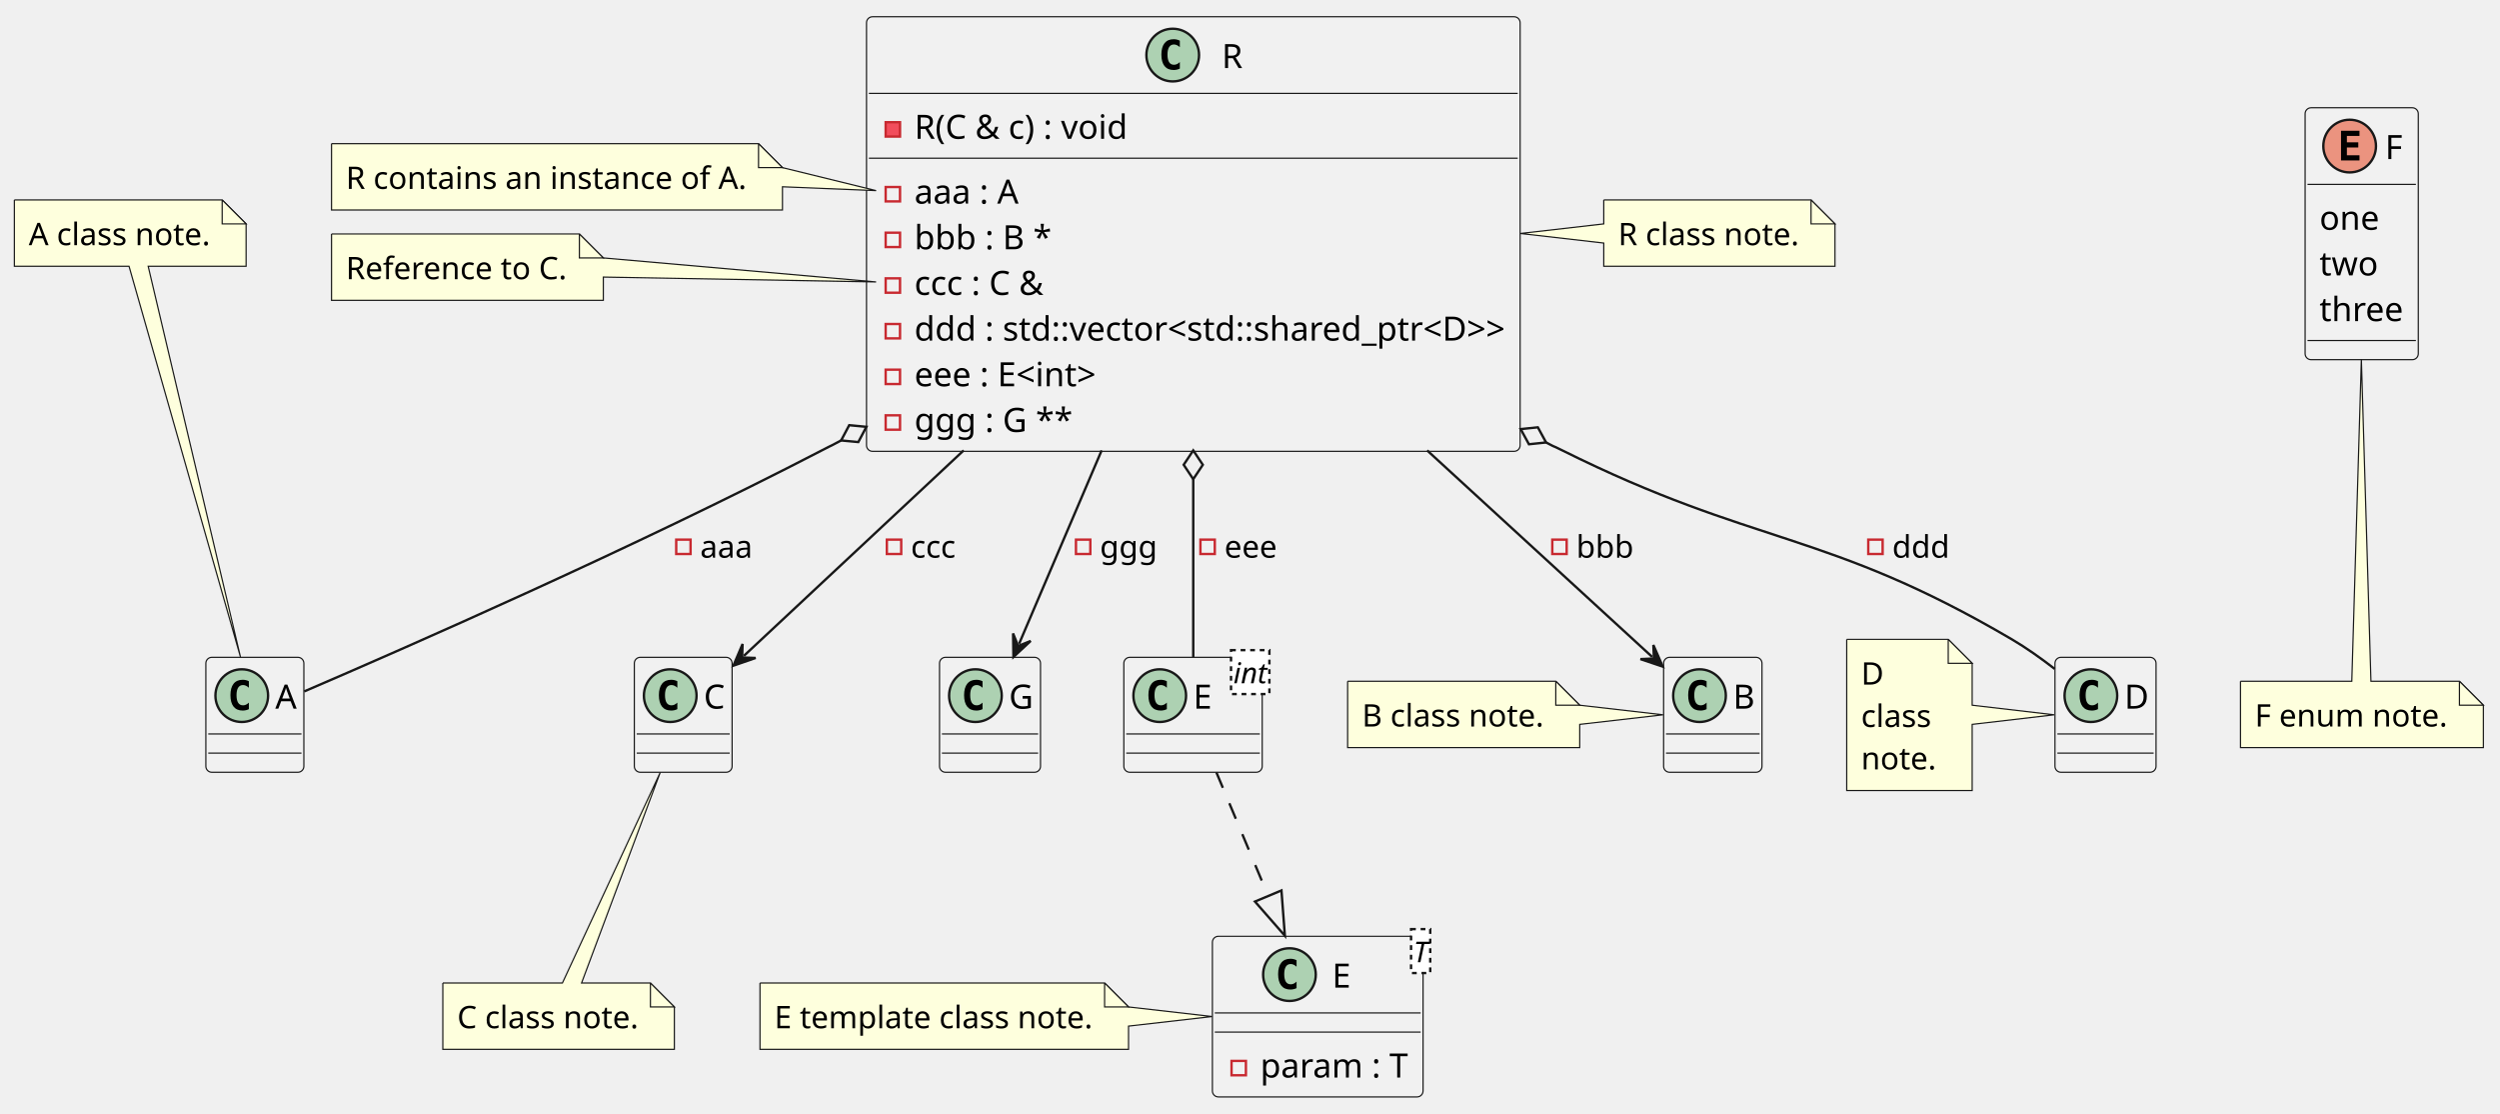
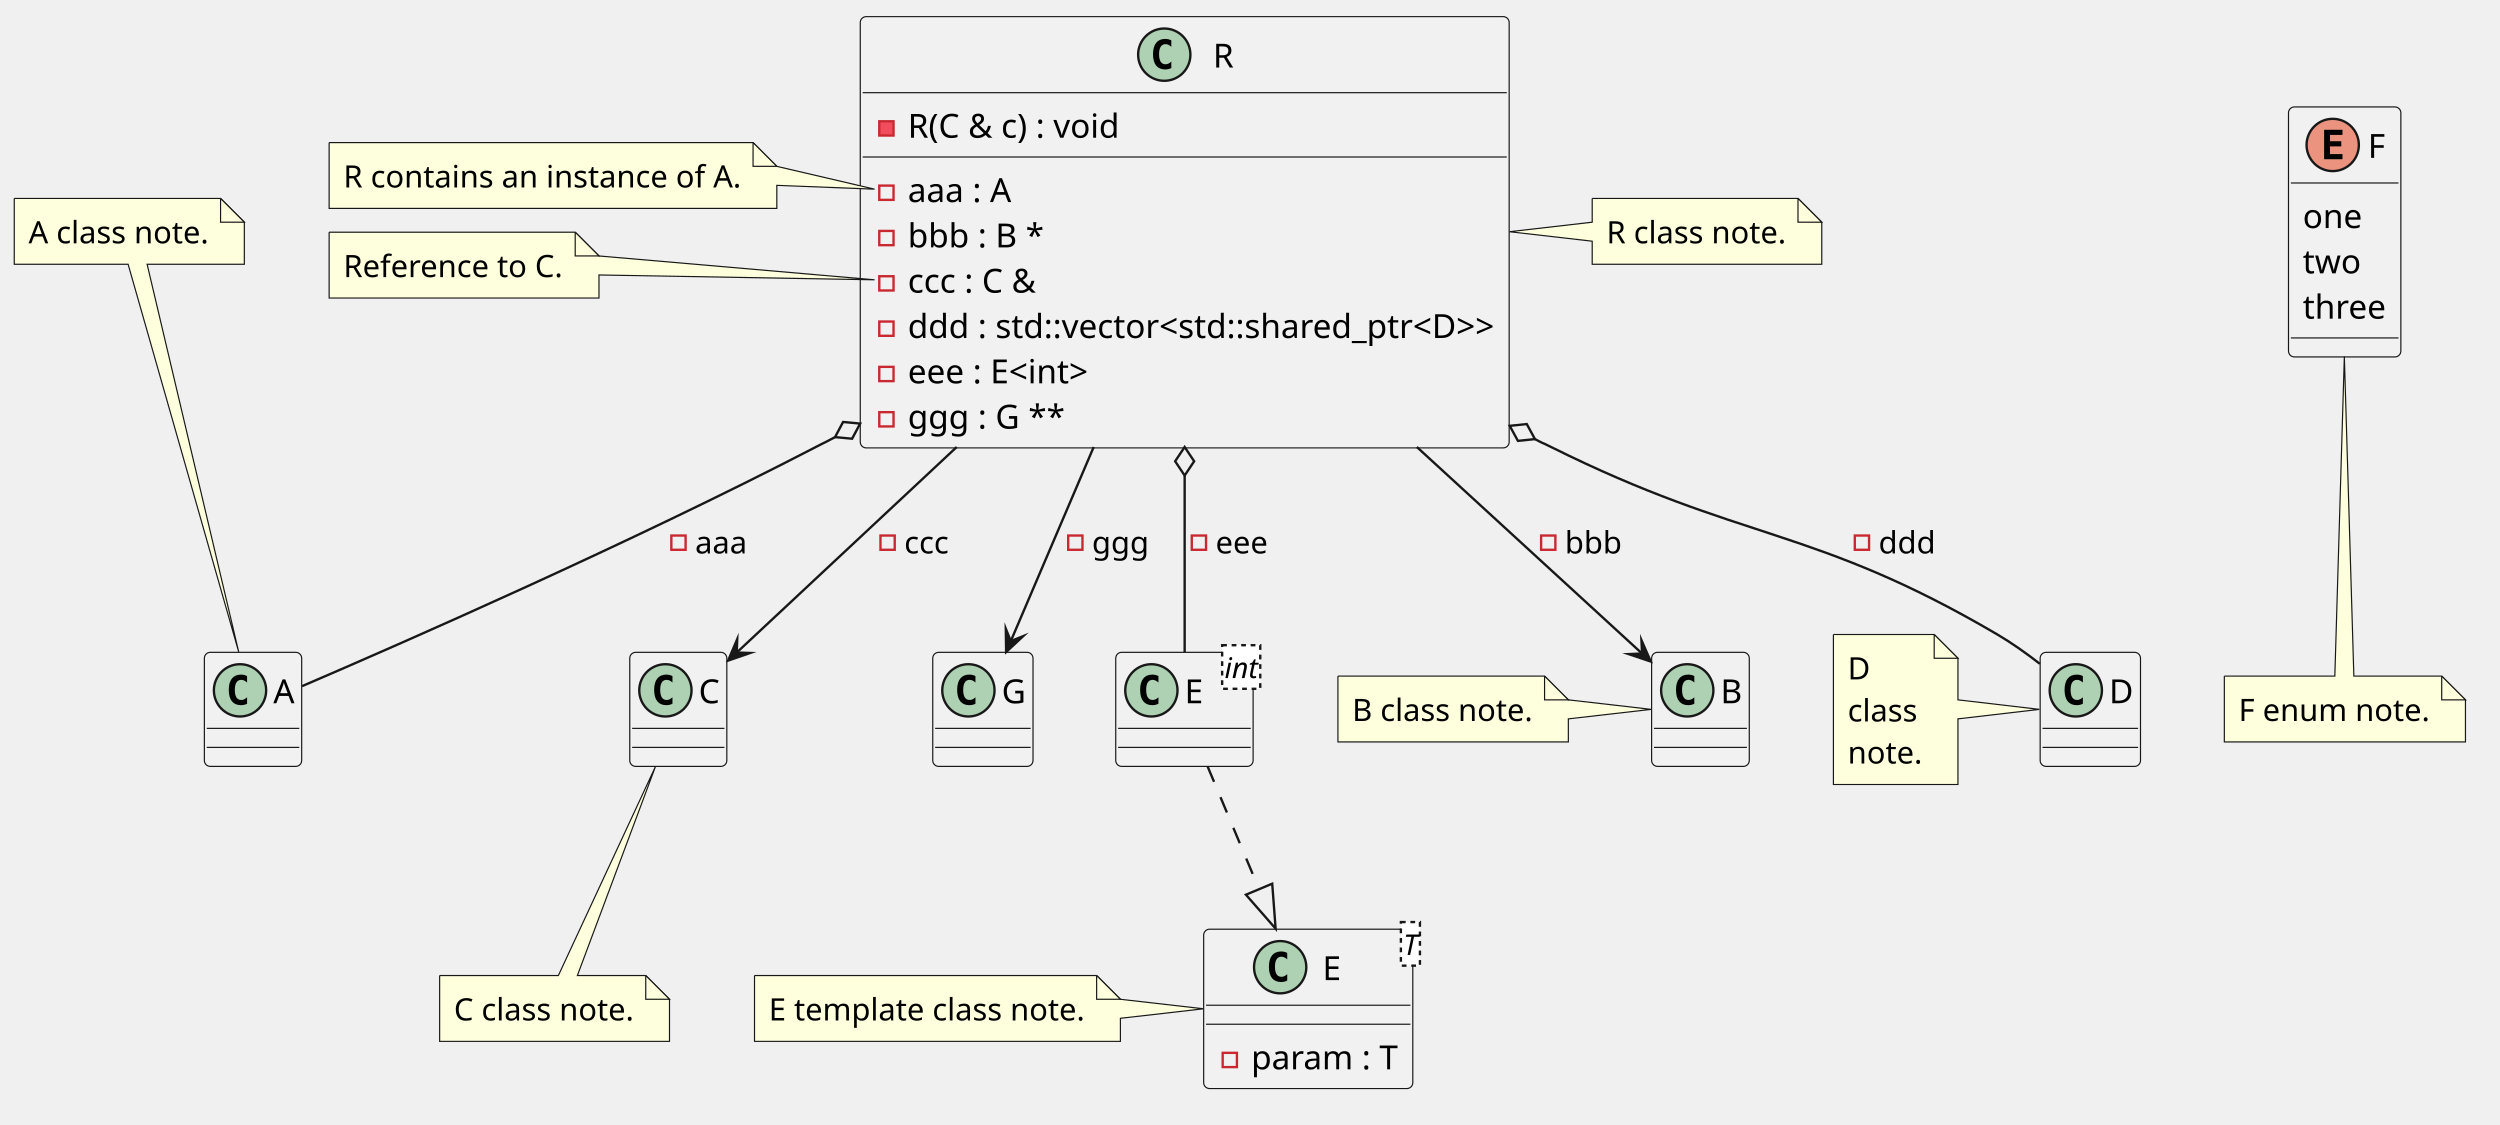
- <svg xmlns="http://www.w3.org/2000/svg" contentStyleType="text/css" data-diagram-type="CLASS" height="465px" preserveAspectRatio="none" style="width:1044px;height:465px;background:#FFFFFF;" version="1.1" viewBox="0 0 1044 465" width="1044px" zoomAndPan="magnify">
+ <svg xmlns="http://www.w3.org/2000/svg" contentStyleType="text/css" data-diagram-type="CLASS" height="473px" preserveAspectRatio="none" style="width:1052px;height:473px;background:#FFFFFF;" version="1.1" viewBox="0 0 1052 473" width="1052px" zoomAndPan="magnify">
  <defs>
    <style type="text/css">a:hover { text-decoration: underline; }</style>
  </defs>
  <g>
-     <g class="entity" data-entity="C_0012158803847702268707" data-source-line="1" data-uid="ent0002" id="entity_C_0012158803847702268707">
+     <g class="entity" data-qualified-name="C_0012158803847702268707" data-source-line="1" id="ent0001">
      <rect fill="#F1F1F1" height="48" rx="2.5" ry="2.5" style="stroke:#181818;stroke-width:0.5;" width="40.946" x="86" y="274.5" />
      <ellipse cx="101" cy="290.5" fill="#ADD1B2" rx="11" ry="11" style="stroke:#181818;stroke-width:1;" />
      <path d="M103.969,296.141 Q103.391,296.438 102.75,296.578 Q102.109,296.734 101.406,296.734 Q98.906,296.734 97.578,295.094 Q96.266,293.438 96.266,290.312 Q96.266,287.188 97.578,285.531 Q98.906,283.875 101.406,283.875 Q102.109,283.875 102.75,284.031 Q103.406,284.188 103.969,284.484 L103.969,287.203 Q103.344,286.625 102.75,286.359 Q102.156,286.078 101.531,286.078 Q100.188,286.078 99.5,287.156 Q98.812,288.219 98.812,290.312 Q98.812,292.406 99.5,293.484 Q100.188,294.547 101.531,294.547 Q102.156,294.547 102.75,294.281 Q103.344,294 103.969,293.422 L103.969,296.141 Z " fill="#000000" />
      <text fill="#000000" font-family="sans-serif" font-size="14" lengthAdjust="spacing" textLength="8.946" x="115" y="295.932">A</text>
      <line style="stroke:#181818;stroke-width:0.5;" x1="87" x2="125.946" y1="306.5" y2="306.5" />
      <line style="stroke:#181818;stroke-width:0.5;" x1="87" x2="125.946" y1="314.5" y2="314.5" />
    </g>
-     <g class="entity" data-entity="GMN3" data-source-line="6" data-uid="ent0004" id="entity_GMN3">
+     <g class="entity" data-qualified-name="GMN2" data-source-line="6" id="ent0003">
      <path d="M6,83.5 L6,111.206 A0,0 0 0 0 6,111.206 L53.91,111.206 L100.45,274.34 L61.91,111.206 L102.816,111.206 A0,0 0 0 0 102.816,111.206 L102.816,93.5 L92.816,83.5 L6,83.5 A0,0 0 0 0 6,83.5" fill="#FEFFDD" style="stroke:#181818;stroke-width:0.5;" />
      <path d="M92.816,83.5 L92.816,93.5 L102.816,93.5 L92.816,83.5" fill="#FEFFDD" style="stroke:#181818;stroke-width:0.5;" />
      <text fill="#000000" font-family="sans-serif" font-size="13" lengthAdjust="spacing" textLength="75.816" x="12" y="102.397">A class note.</text>
    </g>
-     <g class="entity" data-entity="C_0015844776732537704560" data-source-line="8" data-uid="ent0006" id="entity_C_0015844776732537704560">
+     <g class="entity" data-qualified-name="C_0015844776732537704560" data-source-line="8" id="ent0005">
      <rect fill="#F1F1F1" height="48" rx="2.5" ry="2.5" style="stroke:#181818;stroke-width:0.5;" width="41.1" x="695" y="274.5" />
      <ellipse cx="710" cy="290.5" fill="#ADD1B2" rx="11" ry="11" style="stroke:#181818;stroke-width:1;" />
      <path d="M712.969,296.141 Q712.391,296.438 711.75,296.578 Q711.109,296.734 710.406,296.734 Q707.906,296.734 706.578,295.094 Q705.266,293.438 705.266,290.312 Q705.266,287.188 706.578,285.531 Q707.906,283.875 710.406,283.875 Q711.109,283.875 711.75,284.031 Q712.406,284.188 712.969,284.484 L712.969,287.203 Q712.344,286.625 711.75,286.359 Q711.156,286.078 710.531,286.078 Q709.188,286.078 708.5,287.156 Q707.812,288.219 707.812,290.312 Q707.812,292.406 708.5,293.484 Q709.188,294.547 710.531,294.547 Q711.156,294.547 711.75,294.281 Q712.344,294 712.969,293.422 L712.969,296.141 Z " fill="#000000" />
      <text fill="#000000" font-family="sans-serif" font-size="14" lengthAdjust="spacing" textLength="9.1" x="724" y="295.932">B</text>
      <line style="stroke:#181818;stroke-width:0.5;" x1="696" x2="735.1" y1="306.5" y2="306.5" />
      <line style="stroke:#181818;stroke-width:0.5;" x1="696" x2="735.1" y1="314.5" y2="314.5" />
    </g>
-     <g class="entity" data-entity="GMN7" data-source-line="13" data-uid="ent0008" id="entity_GMN7">
+     <g class="entity" data-qualified-name="GMN6" data-source-line="13" id="ent0007">
      <path d="M563,284.5 L563,312.206 A0,0 0 0 0 563,312.206 L659.959,312.206 A0,0 0 0 0 659.959,312.206 L659.959,302.5 L694.78,298.5 L659.959,294.5 L659.959,294.5 L649.959,284.5 L563,284.5 A0,0 0 0 0 563,284.5" fill="#FEFFDD" style="stroke:#181818;stroke-width:0.5;" />
      <path d="M649.959,284.5 L649.959,294.5 L659.959,294.5 L649.959,284.5" fill="#FEFFDD" style="stroke:#181818;stroke-width:0.5;" />
      <text fill="#000000" font-family="sans-serif" font-size="13" lengthAdjust="spacing" textLength="75.959" x="569" y="303.397">B class note.</text>
    </g>
-     <g class="entity" data-entity="C_0007876618068600902026" data-source-line="15" data-uid="ent0010" id="entity_C_0007876618068600902026">
+     <g class="entity" data-qualified-name="C_0007876618068600902026" data-source-line="15" id="ent0009">
      <rect fill="#F1F1F1" height="48" rx="2.5" ry="2.5" style="stroke:#181818;stroke-width:0.5;" width="40.848" x="265" y="274.5" />
      <ellipse cx="280" cy="290.5" fill="#ADD1B2" rx="11" ry="11" style="stroke:#181818;stroke-width:1;" />
      <path d="M282.969,296.141 Q282.391,296.438 281.75,296.578 Q281.109,296.734 280.406,296.734 Q277.906,296.734 276.578,295.094 Q275.266,293.438 275.266,290.312 Q275.266,287.188 276.578,285.531 Q277.906,283.875 280.406,283.875 Q281.109,283.875 281.75,284.031 Q282.406,284.188 282.969,284.484 L282.969,287.203 Q282.344,286.625 281.75,286.359 Q281.156,286.078 280.531,286.078 Q279.188,286.078 278.5,287.156 Q277.812,288.219 277.812,290.312 Q277.812,292.406 278.5,293.484 Q279.188,294.547 280.531,294.547 Q281.156,294.547 281.75,294.281 Q282.344,294 282.969,293.422 L282.969,296.141 Z " fill="#000000" />
      <text fill="#000000" font-family="sans-serif" font-size="14" lengthAdjust="spacing" textLength="8.848" x="294" y="295.932">C</text>
      <line style="stroke:#181818;stroke-width:0.5;" x1="266" x2="304.848" y1="306.5" y2="306.5" />
      <line style="stroke:#181818;stroke-width:0.5;" x1="266" x2="304.848" y1="314.5" y2="314.5" />
    </g>
-     <g class="entity" data-entity="GMN11" data-source-line="20" data-uid="ent0012" id="entity_GMN11">
+     <g class="entity" data-qualified-name="GMN10" data-source-line="20" id="ent0011">
      <path d="M185,410.5 L185,438.206 A0,0 0 0 0 185,438.206 L281.725,438.206 A0,0 0 0 0 281.725,438.206 L281.725,420.5 L271.725,410.5 L242.96,410.5 L275.84,322.53 L234.96,410.5 L185,410.5 A0,0 0 0 0 185,410.5" fill="#FEFFDD" style="stroke:#181818;stroke-width:0.5;" />
      <path d="M271.725,410.5 L271.725,420.5 L281.725,420.5 L271.725,410.5" fill="#FEFFDD" style="stroke:#181818;stroke-width:0.5;" />
      <text fill="#000000" font-family="sans-serif" font-size="13" lengthAdjust="spacing" textLength="75.725" x="191" y="429.397">C class note.</text>
    </g>
-     <g class="entity" data-entity="C_0010110229268150272562" data-source-line="22" data-uid="ent0014" id="entity_C_0010110229268150272562">
+     <g class="entity" data-qualified-name="C_0010110229268150272562" data-source-line="22" id="ent0013">
      <rect fill="#F1F1F1" height="48" rx="2.5" ry="2.5" style="stroke:#181818;stroke-width:0.5;" width="42.22" x="858.5" y="274.5" />
      <ellipse cx="873.5" cy="290.5" fill="#ADD1B2" rx="11" ry="11" style="stroke:#181818;stroke-width:1;" />
      <path d="M876.469,296.141 Q875.891,296.438 875.25,296.578 Q874.609,296.734 873.906,296.734 Q871.406,296.734 870.078,295.094 Q868.766,293.438 868.766,290.312 Q868.766,287.188 870.078,285.531 Q871.406,283.875 873.906,283.875 Q874.609,283.875 875.25,284.031 Q875.906,284.188 876.469,284.484 L876.469,287.203 Q875.844,286.625 875.25,286.359 Q874.656,286.078 874.031,286.078 Q872.688,286.078 872,287.156 Q871.312,288.219 871.312,290.312 Q871.312,292.406 872,293.484 Q872.688,294.547 874.031,294.547 Q874.656,294.547 875.25,294.281 Q875.844,294 876.469,293.422 L876.469,296.141 Z " fill="#000000" />
      <text fill="#000000" font-family="sans-serif" font-size="14" lengthAdjust="spacing" textLength="10.22" x="887.5" y="295.932">D</text>
      <line style="stroke:#181818;stroke-width:0.5;" x1="859.5" x2="899.72" y1="306.5" y2="306.5" />
      <line style="stroke:#181818;stroke-width:0.5;" x1="859.5" x2="899.72" y1="314.5" y2="314.5" />
    </g>
-     <g class="entity" data-entity="GMN15" data-source-line="27" data-uid="ent0016" id="entity_GMN15">
+     <g class="entity" data-qualified-name="GMN14" data-source-line="27" id="ent0015">
      <path d="M771.5,267 L771.5,330.118 A0,0 0 0 0 771.5,330.118 L823.908,330.118 A0,0 0 0 0 823.908,330.118 L823.908,302.5 L858.16,298.5 L823.908,294.5 L823.908,277 L813.908,267 L771.5,267 A0,0 0 0 0 771.5,267" fill="#FEFFDD" style="stroke:#181818;stroke-width:0.5;" />
      <path d="M813.908,267 L813.908,277 L823.908,277 L813.908,267" fill="#FEFFDD" style="stroke:#181818;stroke-width:0.5;" />
      <text fill="#000000" font-family="sans-serif" font-size="13" lengthAdjust="spacing" textLength="9.49" x="777.5" y="285.897">D</text>
      <text fill="#000000" font-family="sans-serif" font-size="13" lengthAdjust="spacing" textLength="29.341" x="777.5" y="303.603">class</text>
      <text fill="#000000" font-family="sans-serif" font-size="13" lengthAdjust="spacing" textLength="31.408" x="777.5" y="321.309">note.</text>
    </g>
-     <g class="entity" data-entity="C_0008113092523579115786" data-source-line="31" data-uid="ent0018" id="entity_C_0008113092523579115786">
+     <g class="entity" data-qualified-name="C_0008113092523579115786" data-source-line="31" id="ent0017">
      <rect fill="#F1F1F1" height="67.068" rx="2.5" ry="2.5" style="stroke:#181818;stroke-width:0.5;" width="88.006" x="506.5" y="391" />
      <ellipse cx="538.694" cy="407" fill="#ADD1B2" rx="11" ry="11" style="stroke:#181818;stroke-width:1;" />
      <path d="M541.663,412.641 Q541.085,412.938 540.444,413.078 Q539.804,413.234 539.101,413.234 Q536.601,413.234 535.273,411.594 Q533.96,409.938 533.96,406.812 Q533.96,403.688 535.273,402.031 Q536.601,400.375 539.101,400.375 Q539.804,400.375 540.444,400.531 Q541.101,400.688 541.663,400.984 L541.663,403.703 Q541.038,403.125 540.444,402.859 Q539.851,402.578 539.226,402.578 Q537.882,402.578 537.194,403.656 Q536.507,404.719 536.507,406.812 Q536.507,408.906 537.194,409.984 Q537.882,411.047 539.226,411.047 Q539.851,411.047 540.444,410.781 Q541.038,410.5 541.663,409.922 L541.663,412.641 Z " fill="#000000" />
      <text fill="#000000" font-family="sans-serif" font-size="14" lengthAdjust="spacing" textLength="7.784" x="556.515" y="412.432">E</text>
-       <rect fill="#FFFFFF" height="18.344" style="stroke:#181818;stroke-width:1;stroke-dasharray:2.0,2.0;" width="8.012" x="589.494" y="388" />
+       <rect fill="#FFFFFF" height="18.344" style="stroke:#181818;stroke-width:1;stroke-dasharray:2,2;" width="8.012" x="589.494" y="388" />
      <text fill="#000000" font-family="sans-serif" font-size="12" font-style="italic" lengthAdjust="spacing" textLength="6.012" x="590.494" y="401.828">T</text>
      <line style="stroke:#181818;stroke-width:0.5;" x1="507.5" x2="593.506" y1="423" y2="423" />
      <line style="stroke:#181818;stroke-width:0.5;" x1="507.5" x2="593.506" y1="431" y2="431" />
-       <rect fill="none" height="6" style="stroke:#C82930;stroke-width:1;" width="6" x="514.5" y="443.034" />
+       <g data-visibility-modifier="PRIVATE_FIELD">
+         <rect fill="none" height="6" style="stroke:#C82930;stroke-width:1;" width="6" x="514.5" y="443.034" />
+       </g>
      <text fill="#000000" font-family="sans-serif" font-size="14" lengthAdjust="spacing" textLength="62.006" x="526.5" y="449.966">param : T</text>
    </g>
-     <g class="entity" data-entity="GMN19" data-source-line="37" data-uid="ent0020" id="entity_GMN19">
+     <g class="entity" data-qualified-name="GMN18" data-source-line="37" id="ent0019">
      <path d="M317.5,410.5 L317.5,438.206 A0,0 0 0 0 317.5,438.206 L471.464,438.206 A0,0 0 0 0 471.464,438.206 L471.464,428.5 L506.42,424.5 L471.464,420.5 L471.464,420.5 L461.464,410.5 L317.5,410.5 A0,0 0 0 0 317.5,410.5" fill="#FEFFDD" style="stroke:#181818;stroke-width:0.5;" />
      <path d="M461.464,410.5 L461.464,420.5 L471.464,420.5 L461.464,410.5" fill="#FEFFDD" style="stroke:#181818;stroke-width:0.5;" />
      <text fill="#000000" font-family="sans-serif" font-size="13" lengthAdjust="spacing" textLength="132.964" x="323.5" y="429.397">E template class note.</text>
    </g>
-     <g class="entity" data-entity="C_0006117709827168456983" data-source-line="39" data-uid="ent0022" id="entity_C_0006117709827168456983">
+     <g class="entity" data-qualified-name="C_0006117709827168456983" data-source-line="39" id="ent0021">
      <rect fill="#F1F1F1" height="48" rx="2.5" ry="2.5" style="stroke:#181818;stroke-width:0.5;" width="42.192" x="392.5" y="274.5" />
      <ellipse cx="407.5" cy="290.5" fill="#ADD1B2" rx="11" ry="11" style="stroke:#181818;stroke-width:1;" />
      <path d="M410.469,296.141 Q409.891,296.438 409.25,296.578 Q408.609,296.734 407.906,296.734 Q405.406,296.734 404.078,295.094 Q402.766,293.438 402.766,290.312 Q402.766,287.188 404.078,285.531 Q405.406,283.875 407.906,283.875 Q408.609,283.875 409.25,284.031 Q409.906,284.188 410.469,284.484 L410.469,287.203 Q409.844,286.625 409.25,286.359 Q408.656,286.078 408.031,286.078 Q406.688,286.078 406,287.156 Q405.312,288.219 405.312,290.312 Q405.312,292.406 406,293.484 Q406.688,294.547 408.031,294.547 Q408.656,294.547 409.25,294.281 Q409.844,294 410.469,293.422 L410.469,296.141 Z " fill="#000000" />
      <text fill="#000000" font-family="sans-serif" font-size="14" lengthAdjust="spacing" textLength="10.192" x="421.5" y="295.932">G</text>
      <line style="stroke:#181818;stroke-width:0.5;" x1="393.5" x2="433.692" y1="306.5" y2="306.5" />
      <line style="stroke:#181818;stroke-width:0.5;" x1="393.5" x2="433.692" y1="314.5" y2="314.5" />
    </g>
-     <g class="entity" data-entity="C_0004713823178131109419" data-source-line="43" data-uid="ent0023" id="entity_C_0004713823178131109419">
+     <g class="entity" data-qualified-name="C_0004713823178131109419" data-source-line="43" id="ent0022">
      <rect fill="#F1F1F1" height="105.204" rx="2.5" ry="2.5" style="stroke:#181818;stroke-width:0.5;" width="47.28" x="963" y="45" />
      <ellipse cx="981.606" cy="61" fill="#EB937F" rx="11" ry="11" style="stroke:#181818;stroke-width:1;" />
      <path d="M985.716,67 L977.997,67 L977.997,54.609 L985.716,54.609 L985.716,56.766 L980.45,56.766 L980.45,59.438 L985.216,59.438 L985.216,61.594 L980.45,61.594 L980.45,64.844 L985.716,64.844 L985.716,67 Z " fill="#000000" />
      <text fill="#000000" font-family="sans-serif" font-size="14" lengthAdjust="spacing" textLength="7.266" x="996.408" y="66.432">F</text>
      <line style="stroke:#181818;stroke-width:0.5;" x1="964" x2="1009.28" y1="77" y2="77" />
      <text fill="#000000" font-family="sans-serif" font-size="14" lengthAdjust="spacing" textLength="25.018" x="969" y="95.966">one</text>
      <text fill="#000000" font-family="sans-serif" font-size="14" lengthAdjust="spacing" textLength="24.528" x="969" y="115.034">two</text>
      <text fill="#000000" font-family="sans-serif" font-size="14" lengthAdjust="spacing" textLength="35.28" x="969" y="134.102">three</text>
      <line style="stroke:#181818;stroke-width:0.5;" x1="964" x2="1009.28" y1="142.204" y2="142.204" />
    </g>
-     <g class="entity" data-entity="GMN24" data-source-line="50" data-uid="ent0025" id="entity_GMN24">
+     <g class="entity" data-qualified-name="GMN23" data-source-line="50" id="ent0024">
      <path d="M936,284.5 L936,312.206 A0,0 0 0 0 936,312.206 L1037.47,312.206 A0,0 0 0 0 1037.47,312.206 L1037.47,294.5 L1027.47,284.5 L990.5,284.5 L986.5,150.01 L982.5,284.5 L936,284.5 A0,0 0 0 0 936,284.5" fill="#FEFFDD" style="stroke:#181818;stroke-width:0.5;" />
      <path d="M1027.47,284.5 L1027.47,294.5 L1037.47,294.5 L1027.47,284.5" fill="#FEFFDD" style="stroke:#181818;stroke-width:0.5;" />
      <text fill="#000000" font-family="sans-serif" font-size="13" lengthAdjust="spacing" textLength="80.47" x="942" y="303.397">F enum note.</text>
    </g>
-     <g class="entity" data-entity="C_0015597385435530389340" data-source-line="52" data-uid="ent0027" id="entity_C_0015597385435530389340">
+     <g class="entity" data-qualified-name="C_0015597385435530389340" data-source-line="52" id="ent0026">
      <rect fill="#F1F1F1" height="48" rx="2.5" ry="2.5" style="stroke:#181818;stroke-width:0.5;" width="57.812" x="469.5" y="274.5" />
      <ellipse cx="484.5" cy="290.5" fill="#ADD1B2" rx="11" ry="11" style="stroke:#181818;stroke-width:1;" />
      <path d="M487.469,296.141 Q486.891,296.438 486.25,296.578 Q485.609,296.734 484.906,296.734 Q482.406,296.734 481.078,295.094 Q479.766,293.438 479.766,290.312 Q479.766,287.188 481.078,285.531 Q482.406,283.875 484.906,283.875 Q485.609,283.875 486.25,284.031 Q486.906,284.188 487.469,284.484 L487.469,287.203 Q486.844,286.625 486.25,286.359 Q485.656,286.078 485.031,286.078 Q483.688,286.078 483,287.156 Q482.312,288.219 482.312,290.312 Q482.312,292.406 483,293.484 Q483.688,294.547 485.031,294.547 Q485.656,294.547 486.25,294.281 Q486.844,294 487.469,293.422 L487.469,296.141 Z " fill="#000000" />
      <text fill="#000000" font-family="sans-serif" font-size="14" lengthAdjust="spacing" textLength="7.784" x="498.5" y="295.932">E</text>
-       <rect fill="#FFFFFF" height="18.344" style="stroke:#181818;stroke-width:1;stroke-dasharray:2.0,2.0;" width="16.028" x="514.284" y="271.5" />
+       <rect fill="#FFFFFF" height="18.344" style="stroke:#181818;stroke-width:1;stroke-dasharray:2,2;" width="16.028" x="514.284" y="271.5" />
      <text fill="#000000" font-family="sans-serif" font-size="12" font-style="italic" lengthAdjust="spacing" textLength="14.028" x="515.284" y="285.328">int</text>
      <line style="stroke:#181818;stroke-width:0.5;" x1="470.5" x2="526.312" y1="306.5" y2="306.5" />
      <line style="stroke:#181818;stroke-width:0.5;" x1="470.5" x2="526.312" y1="314.5" y2="314.5" />
    </g>
-     <g class="entity" data-entity="C_0009513143057914504932" data-source-line="56" data-uid="ent0028" id="entity_C_0009513143057914504932">
+     <g class="entity" data-qualified-name="C_0009513143057914504932" data-source-line="56" id="ent0027">
      <rect fill="#F1F1F1" height="181.475" rx="2.5" ry="2.5" style="stroke:#181818;stroke-width:0.5;" width="273.057" x="362" y="7" />
      <ellipse cx="489.925" cy="23" fill="#ADD1B2" rx="11" ry="11" style="stroke:#181818;stroke-width:1;" />
      <path d="M492.893,28.641 Q492.315,28.938 491.675,29.078 Q491.034,29.234 490.331,29.234 Q487.831,29.234 486.503,27.594 Q485.19,25.938 485.19,22.812 Q485.19,19.688 486.503,18.031 Q487.831,16.375 490.331,16.375 Q491.034,16.375 491.675,16.531 Q492.331,16.688 492.893,16.984 L492.893,19.703 Q492.268,19.125 491.675,18.859 Q491.081,18.578 490.456,18.578 Q489.112,18.578 488.425,19.656 Q487.737,20.719 487.737,22.812 Q487.737,24.906 488.425,25.984 Q489.112,27.047 490.456,27.047 Q491.081,27.047 491.675,26.781 Q492.268,26.5 492.893,25.922 L492.893,28.641 Z " fill="#000000" />
      <text fill="#000000" font-family="sans-serif" font-size="14" lengthAdjust="spacing" textLength="8.708" x="510.425" y="28.432">R</text>
      <line style="stroke:#181818;stroke-width:0.5;" x1="363" x2="634.057" y1="39" y2="39" />
-       <rect fill="#F24D5C" height="6" style="stroke:#C82930;stroke-width:1;" width="6" x="370" y="51.034" />
+       <g data-visibility-modifier="PRIVATE_METHOD">
+         <rect fill="#F24D5C" height="6" style="stroke:#C82930;stroke-width:1;" width="6" x="370" y="51.034" />
+       </g>
      <text fill="#000000" font-family="sans-serif" font-size="14" lengthAdjust="spacing" textLength="89.04" x="382" y="57.966">R(C &amp; c) : void</text>
      <line style="stroke:#181818;stroke-width:0.5;" x1="363" x2="634.057" y1="66.068" y2="66.068" />
-       <rect fill="none" height="6" style="stroke:#C82930;stroke-width:1;" width="6" x="370" y="78.102" />
+       <g data-visibility-modifier="PRIVATE_FIELD">
+         <rect fill="none" height="6" style="stroke:#C82930;stroke-width:1;" width="6" x="370" y="78.102" />
+       </g>
      <text fill="#000000" font-family="sans-serif" font-size="14" lengthAdjust="spacing" textLength="43.54" x="382" y="85.034">aaa : A</text>
-       <rect fill="none" height="6" style="stroke:#C82930;stroke-width:1;" width="6" x="370" y="97.17" />
+       <g data-visibility-modifier="PRIVATE_FIELD">
+         <rect fill="none" height="6" style="stroke:#C82930;stroke-width:1;" width="6" x="370" y="97.17" />
+       </g>
      <text fill="#000000" font-family="sans-serif" font-size="14" lengthAdjust="spacing" textLength="57.316" x="382" y="104.102">bbb : B *</text>
-       <rect fill="none" height="6" style="stroke:#C82930;stroke-width:1;" width="6" x="370" y="116.238" />
+       <g data-visibility-modifier="PRIVATE_FIELD">
+         <rect fill="none" height="6" style="stroke:#C82930;stroke-width:1;" width="6" x="370" y="116.238" />
+       </g>
      <text fill="#000000" font-family="sans-serif" font-size="14" lengthAdjust="spacing" textLength="53.928" x="382" y="123.17">ccc : C &amp;</text>
-       <rect fill="none" height="6" style="stroke:#C82930;stroke-width:1;" width="6" x="370" y="135.306" />
+       <g data-visibility-modifier="PRIVATE_FIELD">
+         <rect fill="none" height="6" style="stroke:#C82930;stroke-width:1;" width="6" x="370" y="135.306" />
+       </g>
      <text fill="#000000" font-family="sans-serif" font-size="14" lengthAdjust="spacing" textLength="247.057" x="382" y="142.238">ddd : std::vector&lt;std::shared_ptr&lt;D&gt;&gt;</text>
-       <rect fill="none" height="6" style="stroke:#C82930;stroke-width:1;" width="6" x="370" y="154.374" />
+       <g data-visibility-modifier="PRIVATE_FIELD">
+         <rect fill="none" height="6" style="stroke:#C82930;stroke-width:1;" width="6" x="370" y="154.374" />
+       </g>
      <text fill="#000000" font-family="sans-serif" font-size="14" lengthAdjust="spacing" textLength="75.838" x="382" y="161.305">eee : E&lt;int&gt;</text>
-       <rect fill="none" height="6" style="stroke:#C82930;stroke-width:1;" width="6" x="370" y="173.441" />
+       <g data-visibility-modifier="PRIVATE_FIELD">
+         <rect fill="none" height="6" style="stroke:#C82930;stroke-width:1;" width="6" x="370" y="173.441" />
+       </g>
      <text fill="#000000" font-family="sans-serif" font-size="14" lengthAdjust="spacing" textLength="66.122" x="382" y="180.373">ggg : G **</text>
    </g>
-     <g class="entity" data-entity="GMN29" data-source-line="68" data-uid="ent0030" id="entity_GMN29">
+     <g class="entity" data-qualified-name="GMN28" data-source-line="68" id="ent0029">
      <path d="M670,83.5 L670,93.5 L635.14,97.5 L670,101.5 L670,111.206 A0,0 0 0 0 670,111.206 L766.595,111.206 A0,0 0 0 0 766.595,111.206 L766.595,93.5 L756.595,83.5 L670,83.5 A0,0 0 0 0 670,83.5" fill="#FEFFDD" style="stroke:#181818;stroke-width:0.5;" />
      <path d="M756.595,83.5 L756.595,93.5 L766.595,93.5 L756.595,83.5" fill="#FEFFDD" style="stroke:#181818;stroke-width:0.5;" />
      <text fill="#000000" font-family="sans-serif" font-size="13" lengthAdjust="spacing" textLength="75.595" x="676" y="102.397">R class note.</text>
    </g>
-     <path d="M138.5,60 L138.5,87.706 A0,0 0 0 0 138.5,87.706 L326.888,87.706 A0,0 0 0 0 326.888,87.706 L326.888,78 L366,79.602 L326.888,70 L326.888,70 L316.888,60 L138.5,60 A0,0 0 0 0 138.5,60" fill="#FEFFDD" style="stroke:#181818;stroke-width:0.5;" />
+     <path d="M138.5,60 L138.5,87.706 A0,0 0 0 0 138.5,87.706 L326.888,87.706 A0,0 0 0 0 326.888,87.706 L326.888,78 L368,79.602 L326.888,70 L326.888,70 L316.888,60 L138.5,60 A0,0 0 0 0 138.5,60" fill="#FEFFDD" style="stroke:#181818;stroke-width:0.5;" />
    <path d="M316.888,60 L316.888,70 L326.888,70 L316.888,60" fill="#FEFFDD" style="stroke:#181818;stroke-width:0.5;" />
    <text fill="#000000" font-family="sans-serif" font-size="13" lengthAdjust="spacing" textLength="167.388" x="144.5" y="78.897">R contains an instance of A.</text>
-     <path d="M138.5,97.706 L138.5,125.412 A0,0 0 0 0 138.5,125.412 L252.047,125.412 A0,0 0 0 0 252.047,125.412 L252.047,115.706 L366,117.738 L252.047,107.706 L252.047,107.706 L242.047,97.706 L138.5,97.706 A0,0 0 0 0 138.5,97.706" fill="#FEFFDD" style="stroke:#181818;stroke-width:0.5;" />
+     <path d="M138.5,97.706 L138.5,125.412 A0,0 0 0 0 138.5,125.412 L252.047,125.412 A0,0 0 0 0 252.047,125.412 L252.047,115.706 L368,117.738 L252.047,107.706 L252.047,107.706 L242.047,97.706 L138.5,97.706 A0,0 0 0 0 138.5,97.706" fill="#FEFFDD" style="stroke:#181818;stroke-width:0.5;" />
    <path d="M242.047,97.706 L242.047,107.706 L252.047,107.706 L242.047,97.706" fill="#FEFFDD" style="stroke:#181818;stroke-width:0.5;" />
    <text fill="#000000" font-family="sans-serif" font-size="13" lengthAdjust="spacing" textLength="92.547" x="144.5" y="116.603">Reference to C.</text>
-     <g class="link" data-entity-1="C_0015597385435530389340" data-entity-2="C_0008113092523579115786" data-source-line="73" data-uid="lnk34" id="link_C_0015597385435530389340_C_0008113092523579115786">
-       <path codeLine="73" d="M508.16,322.53 C516.21,341.72 520.807,352.691 529.817,374.171" fill="none" id="C_0015597385435530389340-to-C_0008113092523579115786" style="stroke:#181818;stroke-width:1;stroke-dasharray:7.0,7.0;" />
-       <polygon fill="none" points="536.78,390.77,535.35,371.85,524.284,376.492,536.78,390.77" style="stroke:#181818;stroke-width:1;" />
-     </g>
-     <g class="link" data-entity-1="C_0009513143057914504932" data-entity-2="C_0012158803847702268707" data-source-line="74" data-uid="lnk35" id="link_C_0009513143057914504932_C_0012158803847702268707">
+     <g class="link" data-entity-1="ent0026" data-entity-2="ent0017" data-link-type="extension" data-source-line="73" id="lnk33">
+       <path codeLine="73" d="M508.16,322.53 C516.21,341.72 520.807,352.691 529.817,374.171" fill="none" id="C_0015597385435530389340-to-C_0008113092523579115786" style="stroke:#181818;stroke-width:1;stroke-dasharray:7,7;" />
+       <polygon fill="none" points="536.78,390.77,535.35,371.85,524.284,376.492,536.78,390.77" style="stroke:#181818;stroke-width:1;stroke-linejoin:miter;stroke-miterlimit:10;" />
+     </g>
+     <g class="link" data-entity-1="ent0027" data-entity-2="ent0001" data-link-type="aggregation" data-source-line="74" id="lnk34">
      <path codeLine="74" d="M351.389,183.937 C345.179,187.287 349.57,184.85 343.5,188 C265.03,228.68 168.59,270.92 127.09,288.74" fill="none" id="C_0009513143057914504932-backto-C_0012158803847702268707" style="stroke:#181818;stroke-width:1;" />
-       <polygon fill="none" points="361.95,178.24,354.77,177.568,351.389,183.937,358.568,184.609,361.95,178.24" style="stroke:#181818;stroke-width:1;" />
-       <rect fill="none" height="6" style="stroke:#C82930;stroke-width:1;" width="6" x="282.5" y="225.353" />
+       <polygon fill="none" points="361.95,178.24,354.77,177.568,351.389,183.937,358.568,184.609,361.95,178.24" style="stroke:#181818;stroke-width:1;stroke-linejoin:miter;stroke-miterlimit:10;" />
+       <g data-visibility-modifier="PRIVATE_METHOD">
+         <rect fill="none" height="6" style="stroke:#C82930;stroke-width:1;" width="6" x="282.5" y="225.353" />
+       </g>
      <text fill="#000000" font-family="sans-serif" font-size="13" lengthAdjust="spacing" textLength="21.879" x="292.5" y="232.897">aaa</text>
    </g>
-     <g class="link" data-entity-1="C_0009513143057914504932" data-entity-2="C_0015844776732537704560" data-source-line="75" data-uid="lnk36" id="link_C_0009513143057914504932_C_0015844776732537704560">
-       <path codeLine="75" d="M596.21,188.1 C633.11,221.94 667.268,253.264 690.228,274.324" fill="none" id="C_0009513143057914504932-to-C_0015844776732537704560" style="stroke:#181818;stroke-width:1;" />
-       <polygon fill="#181818" points="694.65,278.38,690.721,269.349,690.965,275,685.314,275.244,694.65,278.38" style="stroke:#181818;stroke-width:1;" />
-       <rect fill="none" height="6" style="stroke:#C82930;stroke-width:1;" width="6" x="648.5" y="225.353" />
+     <g class="link" data-entity-1="ent0027" data-entity-2="ent0005" data-link-type="dependency" data-source-line="75" id="lnk35">
+       <path codeLine="75" d="M596.21,188.1 C633.11,221.94 668.005,253.94 690.965,275" fill="none" id="C_0009513143057914504932-to-C_0015844776732537704560" style="stroke:#181818;stroke-width:1;" />
+       <polygon fill="#181818" points="694.65,278.38,690.721,269.349,690.965,275,685.314,275.244,694.65,278.38" style="stroke:#181818;stroke-width:1;stroke-linejoin:miter;stroke-miterlimit:10;" />
+       <g data-visibility-modifier="PRIVATE_METHOD">
+         <rect fill="none" height="6" style="stroke:#C82930;stroke-width:1;" width="6" x="648.5" y="225.353" />
+       </g>
      <text fill="#000000" font-family="sans-serif" font-size="13" lengthAdjust="spacing" textLength="23.985" x="658.5" y="232.897">bbb</text>
    </g>
-     <g class="link" data-entity-1="C_0009513143057914504932" data-entity-2="C_0007876618068600902026" data-source-line="76" data-uid="lnk37" id="link_C_0009513143057914504932_C_0007876618068600902026">
-       <path codeLine="76" d="M402.59,188.1 C366.6,221.73 333.355,252.794 310.765,273.894" fill="none" id="C_0009513143057914504932-to-C_0007876618068600902026" style="stroke:#181818;stroke-width:1;" />
-       <polygon fill="#181818" points="306.38,277.99,315.688,274.77,310.034,274.577,310.227,268.923,306.38,277.99" style="stroke:#181818;stroke-width:1;" />
-       <rect fill="none" height="6" style="stroke:#C82930;stroke-width:1;" width="6" x="370.5" y="225.353" />
+     <g class="link" data-entity-1="ent0027" data-entity-2="ent0009" data-link-type="dependency" data-source-line="76" id="lnk36">
+       <path codeLine="76" d="M402.59,188.1 C366.6,221.73 332.624,253.477 310.034,274.577" fill="none" id="C_0009513143057914504932-to-C_0007876618068600902026" style="stroke:#181818;stroke-width:1;" />
+       <polygon fill="#181818" points="306.38,277.99,315.688,274.77,310.034,274.577,310.227,268.923,306.38,277.99" style="stroke:#181818;stroke-width:1;stroke-linejoin:miter;stroke-miterlimit:10;" />
+       <g data-visibility-modifier="PRIVATE_METHOD">
+         <rect fill="none" height="6" style="stroke:#C82930;stroke-width:1;" width="6" x="370.5" y="225.353" />
+       </g>
      <text fill="#000000" font-family="sans-serif" font-size="13" lengthAdjust="spacing" textLength="18.72" x="380.5" y="232.897">ccc</text>
    </g>
-     <g class="link" data-entity-1="C_0009513143057914504932" data-entity-2="C_0010110229268150272562" data-source-line="77" data-uid="lnk38" id="link_C_0009513143057914504932_C_0010110229268150272562">
+     <g class="link" data-entity-1="ent0027" data-entity-2="ent0013" data-link-type="aggregation" data-source-line="77" id="lnk37">
      <path codeLine="77" d="M645.911,184.776 C651.691,187.816 646.83,185.17 652.5,188 C733.63,228.41 762.34,221.12 840.5,267 C846.58,270.57 852.76,274.98 858.37,279.33" fill="none" id="C_0009513143057914504932-backto-C_0010110229268150272562" style="stroke:#181818;stroke-width:1;" />
-       <polygon fill="none" points="635.29,179.19,638.738,185.523,645.911,184.776,642.462,178.443,635.29,179.19" style="stroke:#181818;stroke-width:1;" />
-       <rect fill="none" height="6" style="stroke:#C82930;stroke-width:1;" width="6" x="780.5" y="225.353" />
+       <polygon fill="none" points="635.29,179.19,638.738,185.523,645.911,184.776,642.462,178.443,635.29,179.19" style="stroke:#181818;stroke-width:1;stroke-linejoin:miter;stroke-miterlimit:10;" />
+       <g data-visibility-modifier="PRIVATE_METHOD">
+         <rect fill="none" height="6" style="stroke:#C82930;stroke-width:1;" width="6" x="780.5" y="225.353" />
+       </g>
      <text fill="#000000" font-family="sans-serif" font-size="13" lengthAdjust="spacing" textLength="23.985" x="790.5" y="232.897">ddd</text>
    </g>
-     <g class="link" data-entity-1="C_0009513143057914504932" data-entity-2="C_0015597385435530389340" data-source-line="78" data-uid="lnk39" id="link_C_0009513143057914504932_C_0015597385435530389340">
+     <g class="link" data-entity-1="ent0027" data-entity-2="ent0026" data-link-type="aggregation" data-source-line="78" id="lnk38">
      <path codeLine="78" d="M498.5,200.1 C498.5,231.88 498.5,253.01 498.5,274.37" fill="none" id="C_0009513143057914504932-backto-C_0015597385435530389340" style="stroke:#181818;stroke-width:1;" />
-       <polygon fill="none" points="498.5,188.1,494.5,194.1,498.5,200.1,502.5,194.1,498.5,188.1" style="stroke:#181818;stroke-width:1;" />
-       <rect fill="none" height="6" style="stroke:#C82930;stroke-width:1;" width="6" x="501.5" y="225.353" />
+       <polygon fill="none" points="498.5,188.1,494.5,194.1,498.5,200.1,502.5,194.1,498.5,188.1" style="stroke:#181818;stroke-width:1;stroke-linejoin:miter;stroke-miterlimit:10;" />
+       <g data-visibility-modifier="PRIVATE_METHOD">
+         <rect fill="none" height="6" style="stroke:#C82930;stroke-width:1;" width="6" x="501.5" y="225.353" />
+       </g>
      <text fill="#000000" font-family="sans-serif" font-size="13" lengthAdjust="spacing" textLength="21.996" x="511.5" y="232.897">eee</text>
    </g>
-     <g class="link" data-entity-1="C_0009513143057914504932" data-entity-2="C_0006117709827168456983" data-source-line="79" data-uid="lnk40" id="link_C_0009513143057914504932_C_0006117709827168456983">
-       <path codeLine="79" d="M460.23,188.1 C446.66,219.88 434.856,247.492 425.736,268.852" fill="none" id="C_0009513143057914504932-to-C_0006117709827168456983" style="stroke:#181818;stroke-width:1;" />
-       <polygon fill="#181818" points="423.38,274.37,430.593,267.664,425.343,269.772,423.235,264.522,423.38,274.37" style="stroke:#181818;stroke-width:1;" />
-       <rect fill="none" height="6" style="stroke:#C82930;stroke-width:1;" width="6" x="449.5" y="225.353" />
+     <g class="link" data-entity-1="ent0027" data-entity-2="ent0021" data-link-type="dependency" data-source-line="79" id="lnk39">
+       <path codeLine="79" d="M460.23,188.1 C446.66,219.88 434.463,248.412 425.343,269.772" fill="none" id="C_0009513143057914504932-to-C_0006117709827168456983" style="stroke:#181818;stroke-width:1;" />
+       <polygon fill="#181818" points="423.38,274.37,430.593,267.664,425.343,269.772,423.235,264.522,423.38,274.37" style="stroke:#181818;stroke-width:1;stroke-linejoin:miter;stroke-miterlimit:10;" />
+       <g data-visibility-modifier="PRIVATE_METHOD">
+         <rect fill="none" height="6" style="stroke:#C82930;stroke-width:1;" width="6" x="449.5" y="225.353" />
+       </g>
      <text fill="#000000" font-family="sans-serif" font-size="13" lengthAdjust="spacing" textLength="23.985" x="459.5" y="232.897">ggg</text>
    </g>
  </g>
</svg>
